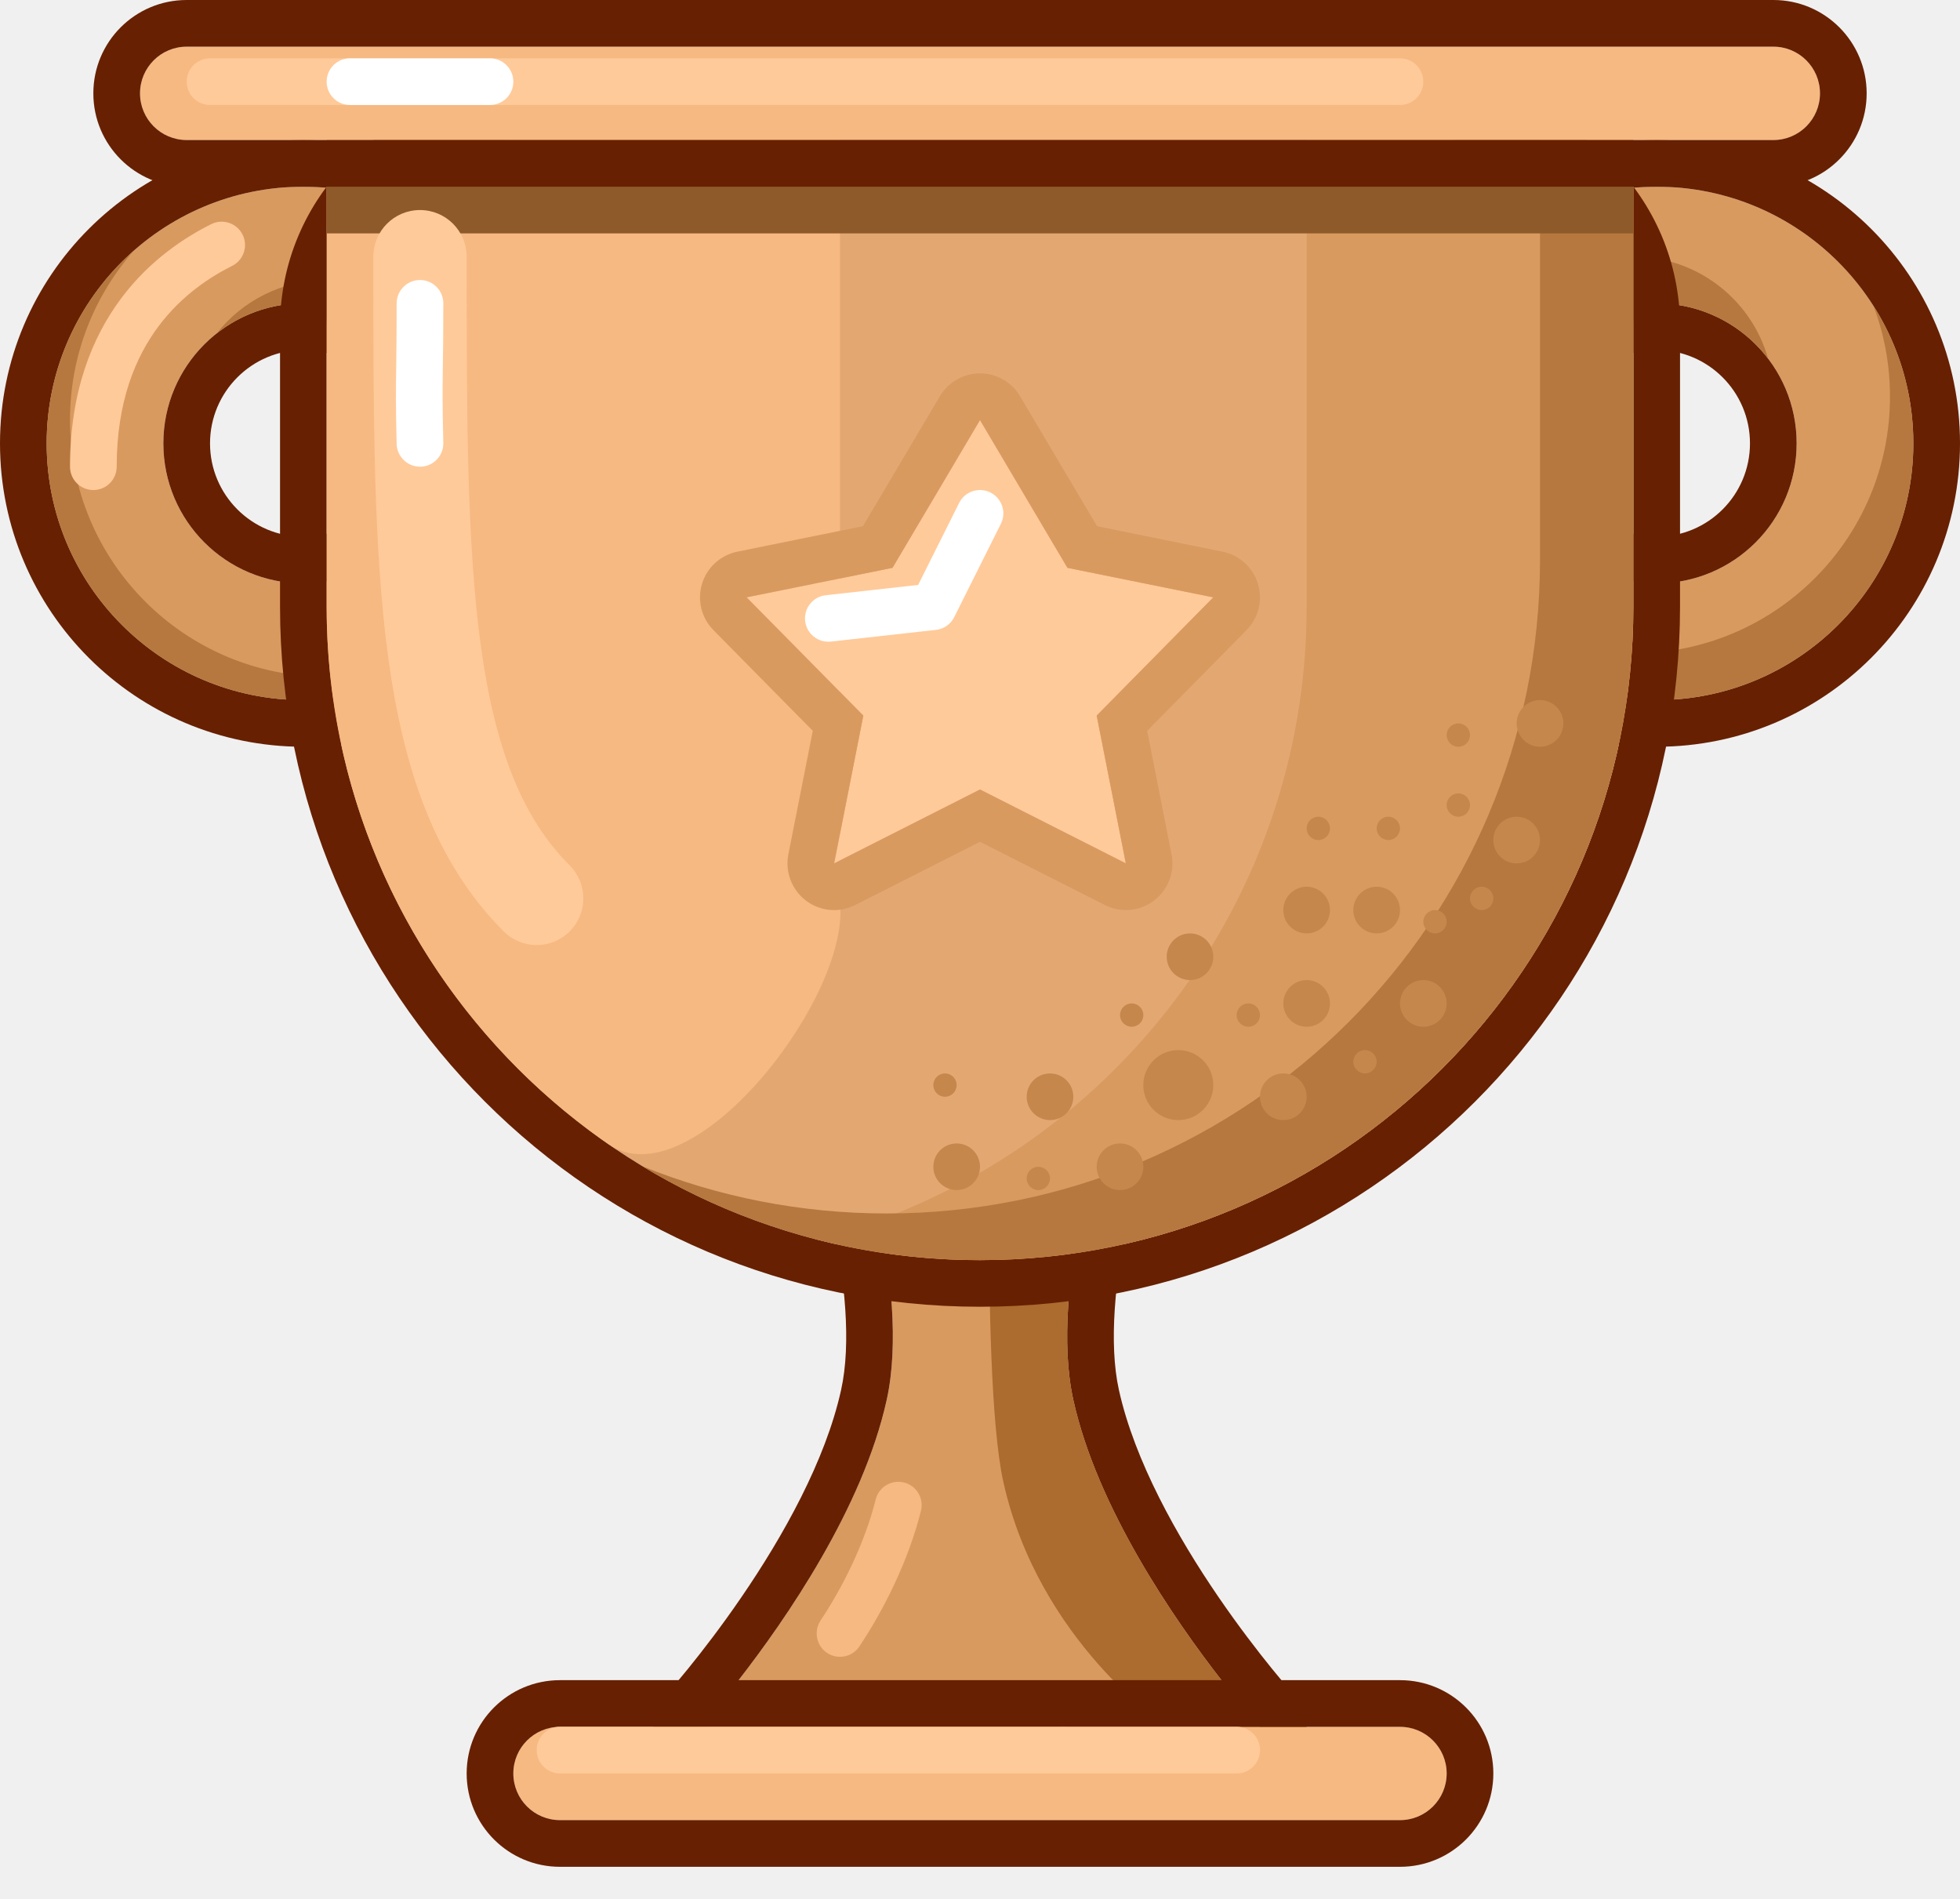
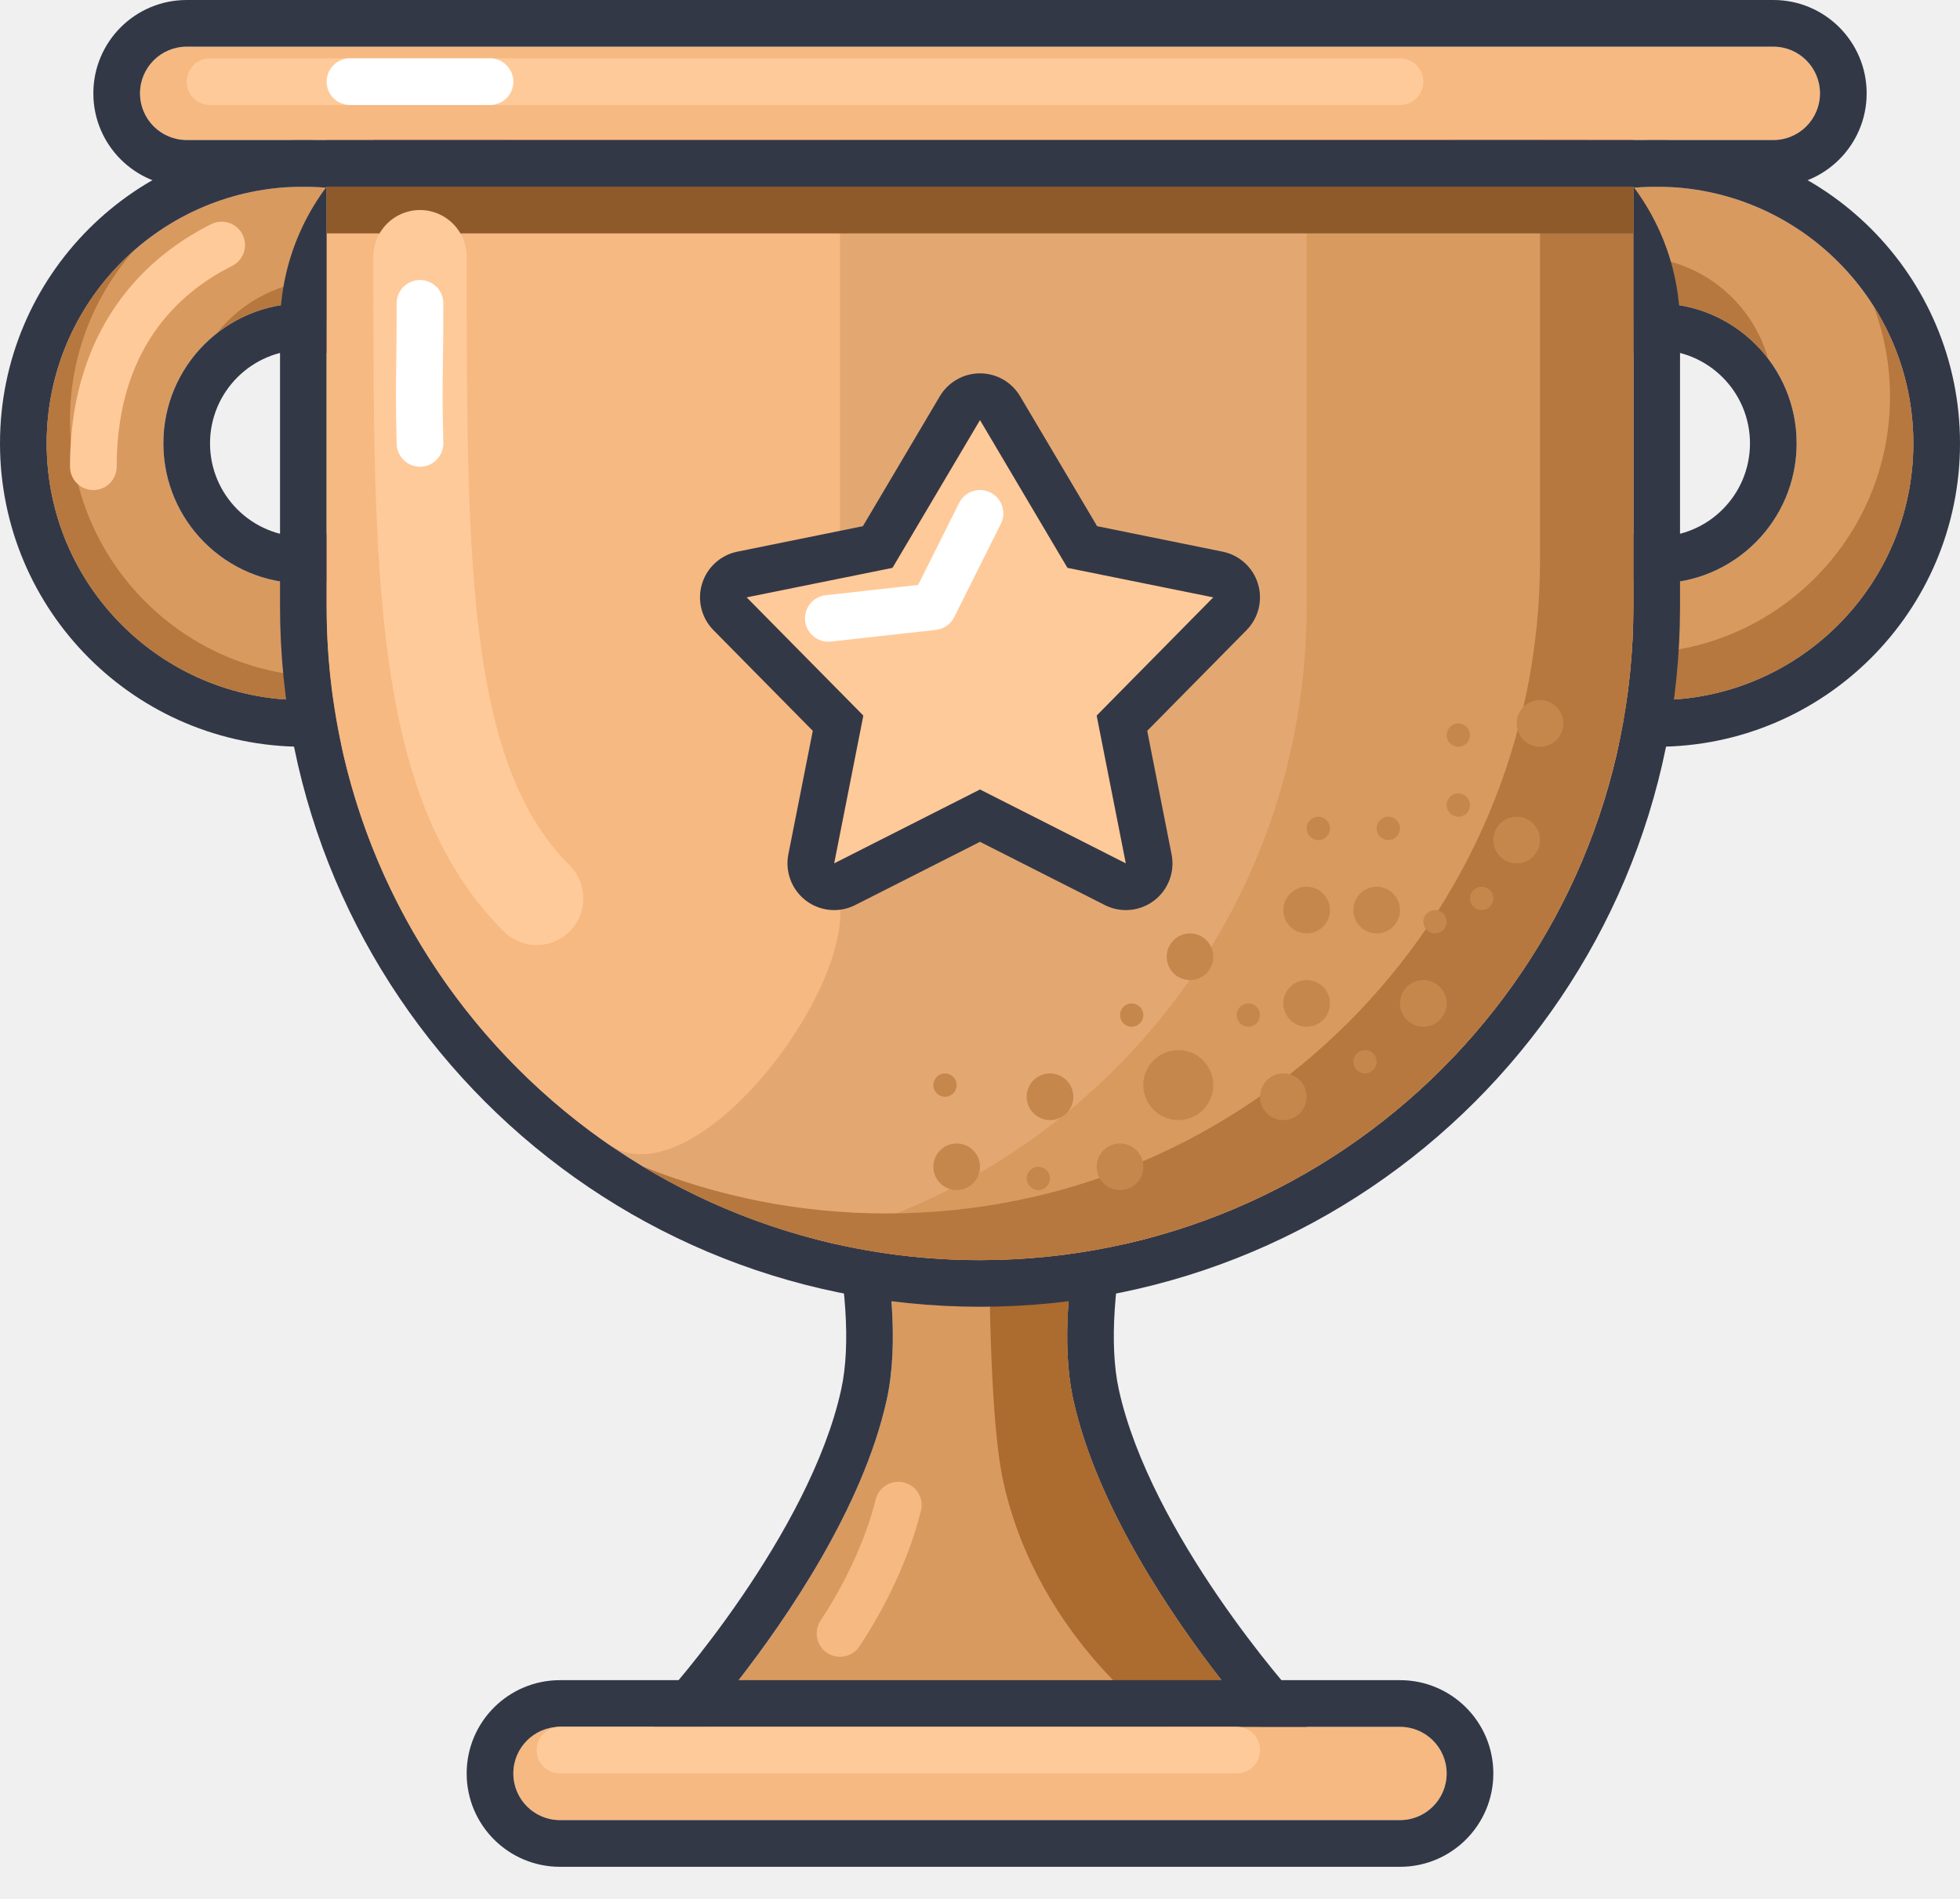
<svg xmlns="http://www.w3.org/2000/svg" viewBox="0 0 32 31" fill="none">
  <g clip-path="url(#clip0_818_5801)">
-     <path d="M14.331 19.723C14.104 18.638 14.891 17.524 16 17.524V17.524C17.108 17.524 17.896 18.638 17.669 19.723C17.457 20.741 17.318 21.927 17.524 22.857C18.101 25.464 20.571 28.191 20.571 28.191H11.428C11.428 28.191 13.899 25.464 14.476 22.857C14.682 21.927 14.543 20.741 14.331 19.723Z" fill="#D99A60" />
-     <path fill-rule="evenodd" clip-rule="evenodd" d="M21.268 28.499C21.146 28.775 20.873 28.952 20.572 28.952H11.429C11.127 28.952 10.854 28.775 10.732 28.499C10.61 28.224 10.662 27.902 10.864 27.679L11.429 28.191H20.572C20.572 28.191 20.312 27.904 19.942 27.429C19.169 26.436 17.914 24.619 17.524 22.857C17.318 21.927 17.457 20.741 17.669 19.723C17.896 18.638 17.109 17.524 16 17.524C14.892 17.524 14.104 18.638 14.331 19.723C14.543 20.741 14.682 21.927 14.476 22.857C14.086 24.619 12.831 26.436 12.058 27.429C11.688 27.904 11.429 28.191 11.429 28.191M10.864 27.679L10.868 27.674L10.886 27.654C10.902 27.636 10.927 27.608 10.959 27.571C11.023 27.496 11.117 27.385 11.232 27.244C11.463 26.959 11.777 26.554 12.107 26.071C12.78 25.088 13.476 23.852 13.732 22.692C13.902 21.929 13.793 20.876 13.585 19.878C13.274 18.391 14.338 16.762 16 16.762C17.662 16.762 18.726 18.391 18.415 19.878C18.207 20.876 18.099 21.929 18.268 22.692C18.525 23.852 19.22 25.088 19.893 26.071C20.224 26.554 20.537 26.959 20.768 27.244C20.883 27.385 20.977 27.496 21.041 27.571C21.073 27.608 21.098 27.636 21.114 27.654L21.132 27.674L21.136 27.679C21.338 27.902 21.39 28.224 21.268 28.499" fill="#672001" />
+     <path d="M14.331 19.723C14.104 18.638 14.891 17.524 16 17.524C17.108 17.524 17.896 18.638 17.669 19.723C17.457 20.741 17.318 21.927 17.524 22.857C18.101 25.464 20.571 28.191 20.571 28.191H11.428C11.428 28.191 13.899 25.464 14.476 22.857C14.682 21.927 14.543 20.741 14.331 19.723Z" fill="#D99A60" />
+     <path fill-rule="evenodd" clip-rule="evenodd" d="M21.268 28.499C21.146 28.775 20.873 28.952 20.572 28.952H11.429C11.127 28.952 10.854 28.775 10.732 28.499C10.61 28.224 10.662 27.902 10.864 27.679L11.429 28.191H20.572C20.572 28.191 20.312 27.904 19.942 27.429C19.169 26.436 17.914 24.619 17.524 22.857C17.318 21.927 17.457 20.741 17.669 19.723C17.896 18.638 17.109 17.524 16 17.524C14.892 17.524 14.104 18.638 14.331 19.723C14.543 20.741 14.682 21.927 14.476 22.857C14.086 24.619 12.831 26.436 12.058 27.429C11.688 27.904 11.429 28.191 11.429 28.191M10.864 27.679L10.868 27.674L10.886 27.654C10.902 27.636 10.927 27.608 10.959 27.571C11.023 27.496 11.117 27.385 11.232 27.244C11.463 26.959 11.777 26.554 12.107 26.071C12.78 25.088 13.476 23.852 13.732 22.692C13.902 21.929 13.793 20.876 13.585 19.878C13.274 18.391 14.338 16.762 16 16.762C17.662 16.762 18.726 18.391 18.415 19.878C18.207 20.876 18.099 21.929 18.268 22.692C18.525 23.852 19.22 25.088 19.893 26.071C20.224 26.554 20.537 26.959 20.768 27.244C20.883 27.385 20.977 27.496 21.041 27.571C21.073 27.608 21.098 27.636 21.114 27.654L21.132 27.674L21.136 27.679C21.338 27.902 21.39 28.224 21.268 28.499" fill="#333847" />
    <path fill-rule="evenodd" clip-rule="evenodd" d="M19.048 28.191H20.571C20.571 28.191 18.101 25.464 17.524 22.857C17.318 21.927 17.457 20.741 17.669 19.723C17.896 18.638 17.108 17.524 16 17.524C15.749 17.524 15.515 17.581 15.305 17.681C15.864 17.947 16.146 18.57 16.146 19.723C16.146 21.174 16.175 23.261 16.381 24.191C16.958 26.797 19.048 28.191 19.048 28.191Z" fill="#AC6B2F" />
    <path fill-rule="evenodd" clip-rule="evenodd" d="M14.759 24.202C14.963 24.253 15.087 24.46 15.036 24.664C14.833 25.478 14.43 26.279 14.031 26.878C13.915 27.053 13.678 27.1 13.503 26.984C13.328 26.867 13.281 26.631 13.397 26.455C13.76 25.911 14.12 25.189 14.297 24.479C14.348 24.275 14.555 24.151 14.759 24.202Z" fill="#F6B981" />
    <path fill-rule="evenodd" clip-rule="evenodd" d="M27.048 11.429C29.362 11.429 31.238 9.552 31.238 7.238C31.238 4.924 29.362 3.048 27.048 3.048C24.733 3.048 22.857 4.924 22.857 7.238C22.857 9.552 24.733 11.429 27.048 11.429ZM27.048 9.524C28.31 9.524 29.333 8.5 29.333 7.238C29.333 5.976 28.31 4.952 27.048 4.952C25.785 4.952 24.762 5.976 24.762 7.238C24.762 8.5 25.785 9.524 27.048 9.524Z" fill="#D99A60" />
-     <path fill-rule="evenodd" clip-rule="evenodd" d="M32 7.238C32 9.973 29.783 12.191 27.048 12.191C24.312 12.191 22.095 9.973 22.095 7.238C22.095 4.503 24.312 2.286 27.048 2.286C29.783 2.286 32 4.503 32 7.238ZM27.048 8.762C27.889 8.762 28.571 8.08 28.571 7.238C28.571 6.397 27.889 5.714 27.048 5.714C26.206 5.714 25.524 6.397 25.524 7.238C25.524 8.08 26.206 8.762 27.048 8.762ZM31.238 7.238C31.238 9.552 29.362 11.429 27.048 11.429C24.733 11.429 22.857 9.552 22.857 7.238C22.857 4.924 24.733 3.048 27.048 3.048C29.362 3.048 31.238 4.924 31.238 7.238ZM29.333 7.238C29.333 8.501 28.31 9.524 27.048 9.524C25.785 9.524 24.762 8.501 24.762 7.238C24.762 5.976 25.785 4.952 27.048 4.952C28.31 4.952 29.333 5.976 29.333 7.238Z" fill="#672001" />
+     <path fill-rule="evenodd" clip-rule="evenodd" d="M32 7.238C32 9.973 29.783 12.191 27.048 12.191C24.312 12.191 22.095 9.973 22.095 7.238C22.095 4.503 24.312 2.286 27.048 2.286C29.783 2.286 32 4.503 32 7.238ZM27.048 8.762C27.889 8.762 28.571 8.08 28.571 7.238C28.571 6.397 27.889 5.714 27.048 5.714C26.206 5.714 25.524 6.397 25.524 7.238C25.524 8.08 26.206 8.762 27.048 8.762ZM31.238 7.238C31.238 9.552 29.362 11.429 27.048 11.429C24.733 11.429 22.857 9.552 22.857 7.238C22.857 4.924 24.733 3.048 27.048 3.048C29.362 3.048 31.238 4.924 31.238 7.238ZM29.333 7.238C29.333 8.501 28.31 9.524 27.048 9.524C25.785 9.524 24.762 8.501 24.762 7.238C24.762 5.976 25.785 4.952 27.048 4.952C28.31 4.952 29.333 5.976 29.333 7.238Z" fill="#333847" />
    <path fill-rule="evenodd" clip-rule="evenodd" d="M30.857 6.476C30.857 8.79 28.981 10.667 26.667 10.667C25.177 10.667 23.87 9.89 23.127 8.719C23.725 10.303 25.255 11.428 27.048 11.428C29.362 11.428 31.238 9.552 31.238 7.238C31.238 6.413 31 5.644 30.588 4.995C30.762 5.456 30.857 5.955 30.857 6.476ZM24.848 7.86C24.792 7.663 24.762 7.454 24.762 7.238C24.762 5.976 25.785 4.952 27.048 4.952C27.79 4.952 28.449 5.306 28.867 5.854C28.596 4.894 27.713 4.19 26.667 4.19C25.404 4.19 24.381 5.214 24.381 6.476C24.381 6.997 24.555 7.476 24.848 7.86Z" fill="#B6783F" />
    <path fill-rule="evenodd" clip-rule="evenodd" d="M4.952 11.429C7.267 11.429 9.143 9.552 9.143 7.238C9.143 4.924 7.267 3.048 4.952 3.048C2.638 3.048 0.762 4.924 0.762 7.238C0.762 9.552 2.638 11.429 4.952 11.429ZM4.952 9.524C6.215 9.524 7.238 8.5 7.238 7.238C7.238 5.976 6.215 4.952 4.952 4.952C3.69 4.952 2.667 5.976 2.667 7.238C2.667 8.5 3.69 9.524 4.952 9.524Z" fill="#D99A60" />
-     <path fill-rule="evenodd" clip-rule="evenodd" d="M9.905 7.238C9.905 9.973 7.688 12.191 4.952 12.191C2.217 12.191 0 9.973 0 7.238C0 4.503 2.217 2.286 4.952 2.286C7.688 2.286 9.905 4.503 9.905 7.238ZM4.952 8.762C5.794 8.762 6.476 8.08 6.476 7.238C6.476 6.397 5.794 5.714 4.952 5.714C4.111 5.714 3.429 6.397 3.429 7.238C3.429 8.08 4.111 8.762 4.952 8.762ZM9.143 7.238C9.143 9.552 7.267 11.429 4.952 11.429C2.638 11.429 0.762 9.552 0.762 7.238C0.762 4.924 2.638 3.048 4.952 3.048C7.267 3.048 9.143 4.924 9.143 7.238ZM7.238 7.238C7.238 8.501 6.215 9.524 4.952 9.524C3.69 9.524 2.667 8.501 2.667 7.238C2.667 5.976 3.69 4.952 4.952 4.952C6.215 4.952 7.238 5.976 7.238 7.238Z" fill="#672001" />
+     <path fill-rule="evenodd" clip-rule="evenodd" d="M9.905 7.238C9.905 9.973 7.688 12.191 4.952 12.191C2.217 12.191 0 9.973 0 7.238C0 4.503 2.217 2.286 4.952 2.286C7.688 2.286 9.905 4.503 9.905 7.238ZM4.952 8.762C5.794 8.762 6.476 8.08 6.476 7.238C6.476 6.397 5.794 5.714 4.952 5.714C4.111 5.714 3.429 6.397 3.429 7.238C3.429 8.08 4.111 8.762 4.952 8.762ZM9.143 7.238C9.143 9.552 7.267 11.429 4.952 11.429C2.638 11.429 0.762 9.552 0.762 7.238C0.762 4.924 2.638 3.048 4.952 3.048C7.267 3.048 9.143 4.924 9.143 7.238ZM7.238 7.238C7.238 8.501 6.215 9.524 4.952 9.524C3.69 9.524 2.667 8.501 2.667 7.238C2.667 5.976 3.69 4.952 4.952 4.952C6.215 4.952 7.238 5.976 7.238 7.238Z" fill="#333847" />
    <path fill-rule="evenodd" clip-rule="evenodd" d="M8.1 10.005C7.362 10.654 6.394 11.048 5.333 11.048C3.019 11.048 1.143 9.171 1.143 6.857C1.143 5.797 1.537 4.829 2.186 4.091C1.313 4.859 0.762 5.984 0.762 7.238C0.762 9.552 2.638 11.429 4.952 11.429C6.207 11.429 7.332 10.878 8.1 10.005ZM3.538 5.443C3.927 5.136 4.418 4.952 4.952 4.952C6.215 4.952 7.238 5.976 7.238 7.238C7.238 7.772 7.055 8.264 6.748 8.653C7.279 8.234 7.619 7.585 7.619 6.857C7.619 5.595 6.596 4.571 5.333 4.571C4.605 4.571 3.956 4.912 3.538 5.443Z" fill="#B6783F" />
    <path d="M5.333 5.333C5.333 3.65 6.698 2.286 8.381 2.286H23.619C25.302 2.286 26.667 3.65 26.667 5.333V9.905C26.667 15.796 21.891 20.572 16 20.572C10.109 20.572 5.333 15.796 5.333 9.905V5.333Z" fill="#E3A872" />
-     <path fill-rule="evenodd" clip-rule="evenodd" d="M8.381 1.524H23.619C25.723 1.524 27.429 3.229 27.429 5.333V9.905C27.429 16.217 22.312 21.333 16 21.333C9.688 21.333 4.572 16.217 4.572 9.905V5.333C4.572 3.229 6.277 1.524 8.381 1.524ZM8.381 2.286C6.698 2.286 5.333 3.65 5.333 5.333V9.905C5.333 15.796 10.109 20.571 16 20.571C21.891 20.571 26.667 15.796 26.667 9.905V5.333C26.667 3.65 25.302 2.286 23.619 2.286H8.381Z" fill="#672001" />
+     <path fill-rule="evenodd" clip-rule="evenodd" d="M8.381 1.524H23.619C25.723 1.524 27.429 3.229 27.429 5.333V9.905C27.429 16.217 22.312 21.333 16 21.333C9.688 21.333 4.572 16.217 4.572 9.905V5.333C4.572 3.229 6.277 1.524 8.381 1.524ZM8.381 2.286C6.698 2.286 5.333 3.65 5.333 5.333V9.905C5.333 15.796 10.109 20.571 16 20.571C21.891 20.571 26.667 15.796 26.667 9.905V5.333C26.667 3.65 25.302 2.286 23.619 2.286H8.381Z" fill="#333847" />
    <path fill-rule="evenodd" clip-rule="evenodd" d="M13.333 20.235C14.186 20.455 15.079 20.572 16 20.572C21.891 20.572 26.667 15.796 26.667 9.905V2.286H21.333V9.905C21.333 14.875 17.934 19.051 13.333 20.235Z" fill="#D99A60" />
    <path d="M5.333 2.286V9.905C5.333 13.541 7.153 16.753 9.932 18.678C11.253 19.594 13.763 16.453 13.721 14.846C13.716 14.659 13.714 14.472 13.714 14.286V2.286H5.333Z" fill="#F6B981" />
    <path fill-rule="evenodd" clip-rule="evenodd" d="M10.489 19.04C12.098 20.012 13.983 20.572 16 20.572C21.891 20.572 26.667 15.796 26.667 9.905V2.286H25.143V9.143C25.143 15.034 20.367 19.81 14.476 19.81C13.067 19.81 11.721 19.536 10.489 19.04Z" fill="#B6783F" />
    <path d="M26.667 2.286H5.333V3.81H26.667V2.286Z" fill="#8F5A29" />
    <path fill-rule="evenodd" clip-rule="evenodd" d="M6.857 3.429C7.278 3.429 7.619 3.77 7.619 4.19C7.619 6.781 7.621 8.864 7.85 10.54C8.079 12.208 8.519 13.347 9.301 14.128C9.598 14.425 9.598 14.908 9.301 15.205C9.003 15.503 8.521 15.503 8.223 15.205C7.1 14.082 6.588 12.554 6.34 10.746C6.095 8.957 6.095 6.771 6.095 4.239L6.095 4.19C6.095 3.77 6.436 3.429 6.857 3.429Z" fill="#FFCA99" />
    <path fill-rule="evenodd" clip-rule="evenodd" d="M6.857 4.571C7.068 4.571 7.238 4.742 7.238 4.952C7.238 5.453 7.234 5.751 7.23 5.993C7.225 6.361 7.222 6.6 7.238 7.228C7.243 7.439 7.077 7.614 6.867 7.619C6.657 7.624 6.482 7.458 6.476 7.248C6.46 6.608 6.463 6.349 6.469 5.966C6.472 5.722 6.476 5.428 6.476 4.952C6.476 4.742 6.647 4.571 6.857 4.571Z" fill="white" />
-     <path d="M8.381 28.952C8.381 28.532 8.722 28.19 9.143 28.19H22.857C23.278 28.19 23.619 28.532 23.619 28.952V28.952C23.619 29.373 23.278 29.714 22.857 29.714H9.143C8.722 29.714 8.381 29.373 8.381 28.952V28.952Z" fill="#F6B981" />
-     <path fill-rule="evenodd" clip-rule="evenodd" d="M9.143 27.429H22.857C23.699 27.429 24.381 28.111 24.381 28.952C24.381 29.794 23.699 30.476 22.857 30.476H9.143C8.301 30.476 7.619 29.794 7.619 28.952C7.619 28.111 8.301 27.429 9.143 27.429ZM9.143 28.191C8.722 28.191 8.381 28.532 8.381 28.952C8.381 29.373 8.722 29.714 9.143 29.714H22.857C23.278 29.714 23.619 29.373 23.619 28.952C23.619 28.532 23.278 28.191 22.857 28.191H9.143Z" fill="#672001" />
-     <path d="M2.286 1.524C2.286 1.103 2.627 0.762 3.048 0.762H28.952C29.373 0.762 29.714 1.103 29.714 1.524V1.524C29.714 1.945 29.373 2.286 28.952 2.286H3.048C2.627 2.286 2.286 1.945 2.286 1.524V1.524Z" fill="#F6B981" />
-     <path fill-rule="evenodd" clip-rule="evenodd" d="M3.048 0H28.953C29.794 0 30.476 0.682 30.476 1.524C30.476 2.365 29.794 3.048 28.953 3.048H3.048C2.206 3.048 1.524 2.365 1.524 1.524C1.524 0.682 2.206 0 3.048 0ZM3.048 0.762C2.627 0.762 2.286 1.103 2.286 1.524C2.286 1.945 2.627 2.286 3.048 2.286H28.953C29.373 2.286 29.714 1.945 29.714 1.524C29.714 1.103 29.373 0.762 28.953 0.762H3.048Z" fill="#672001" />
+     <path d="M8.381 28.952C8.381 28.532 8.722 28.19 9.143 28.19H22.857C23.278 28.19 23.619 28.532 23.619 28.952C23.619 29.373 23.278 29.714 22.857 29.714H9.143C8.722 29.714 8.381 29.373 8.381 28.952Z" fill="#F6B981" />
+     <path fill-rule="evenodd" clip-rule="evenodd" d="M9.143 27.429H22.857C23.699 27.429 24.381 28.111 24.381 28.952C24.381 29.794 23.699 30.476 22.857 30.476H9.143C8.301 30.476 7.619 29.794 7.619 28.952C7.619 28.111 8.301 27.429 9.143 27.429ZM9.143 28.191C8.722 28.191 8.381 28.532 8.381 28.952C8.381 29.373 8.722 29.714 9.143 29.714H22.857C23.278 29.714 23.619 29.373 23.619 28.952C23.619 28.532 23.278 28.191 22.857 28.191H9.143Z" fill="#333847" />
+     <path d="M2.286 1.524C2.286 1.103 2.627 0.762 3.048 0.762H28.952C29.373 0.762 29.714 1.103 29.714 1.524C29.714 1.945 29.373 2.286 28.952 2.286H3.048C2.627 2.286 2.286 1.945 2.286 1.524Z" fill="#F6B981" />
+     <path fill-rule="evenodd" clip-rule="evenodd" d="M3.048 0H28.953C29.794 0 30.476 0.682 30.476 1.524C30.476 2.365 29.794 3.048 28.953 3.048H3.048C2.206 3.048 1.524 2.365 1.524 1.524C1.524 0.682 2.206 0 3.048 0ZM3.048 0.762C2.627 0.762 2.286 1.103 2.286 1.524C2.286 1.945 2.627 2.286 3.048 2.286H28.953C29.373 2.286 29.714 1.945 29.714 1.524C29.714 1.103 29.373 0.762 28.953 0.762H3.048Z" fill="#333847" />
    <path fill-rule="evenodd" clip-rule="evenodd" d="M3.048 1.333C3.048 1.123 3.218 0.952 3.429 0.952H22.857C23.067 0.952 23.238 1.123 23.238 1.333C23.238 1.544 23.067 1.714 22.857 1.714H3.429C3.218 1.714 3.048 1.544 3.048 1.333Z" fill="#FFCA99" />
    <path fill-rule="evenodd" clip-rule="evenodd" d="M8.762 28.571C8.762 28.361 8.933 28.19 9.143 28.19H20.191C20.401 28.19 20.572 28.361 20.572 28.571C20.572 28.782 20.401 28.952 20.191 28.952H9.143C8.933 28.952 8.762 28.782 8.762 28.571Z" fill="#FFCA99" />
    <path fill-rule="evenodd" clip-rule="evenodd" d="M5.333 1.333C5.333 1.123 5.504 0.952 5.714 0.952H8C8.21 0.952 8.381 1.123 8.381 1.333C8.381 1.544 8.21 1.714 8 1.714H5.714C5.504 1.714 5.333 1.544 5.333 1.333Z" fill="white" />
    <path d="M19.809 17.714C19.809 18.03 19.553 18.286 19.238 18.286C18.922 18.286 18.666 18.03 18.666 17.714C18.666 17.399 18.922 17.143 19.238 17.143C19.553 17.143 19.809 17.399 19.809 17.714Z" fill="#C6874D" />
    <path d="M21.714 16.381C21.714 16.591 21.544 16.762 21.333 16.762C21.123 16.762 20.952 16.591 20.952 16.381C20.952 16.171 21.123 16 21.333 16C21.544 16 21.714 16.171 21.714 16.381Z" fill="#C6874D" />
    <path d="M18.667 19.048C18.667 19.258 18.496 19.428 18.286 19.428C18.075 19.428 17.905 19.258 17.905 19.048C17.905 18.837 18.075 18.667 18.286 18.667C18.496 18.667 18.667 18.837 18.667 19.048Z" fill="#C6874D" />
    <path d="M17.524 17.905C17.524 18.115 17.353 18.286 17.143 18.286C16.933 18.286 16.762 18.115 16.762 17.905C16.762 17.694 16.933 17.524 17.143 17.524C17.353 17.524 17.524 17.694 17.524 17.905Z" fill="#C6874D" />
    <path d="M16 19.048C16 19.258 15.829 19.428 15.619 19.428C15.409 19.428 15.238 19.258 15.238 19.048C15.238 18.837 15.409 18.667 15.619 18.667C15.829 18.667 16 18.837 16 19.048Z" fill="#C6874D" />
    <path d="M25.143 13.714C25.143 13.925 24.972 14.095 24.762 14.095C24.551 14.095 24.381 13.925 24.381 13.714C24.381 13.504 24.551 13.333 24.762 13.333C24.972 13.333 25.143 13.504 25.143 13.714Z" fill="#C6874D" />
    <path d="M21.714 14.857C21.714 15.068 21.544 15.238 21.333 15.238C21.123 15.238 20.952 15.068 20.952 14.857C20.952 14.647 21.123 14.476 21.333 14.476C21.544 14.476 21.714 14.647 21.714 14.857Z" fill="#C6874D" />
    <path d="M25.524 11.809C25.524 12.02 25.353 12.191 25.143 12.191C24.933 12.191 24.762 12.02 24.762 11.809C24.762 11.599 24.933 11.429 25.143 11.429C25.353 11.429 25.524 11.599 25.524 11.809Z" fill="#C6874D" />
    <path d="M19.809 15.619C19.809 15.829 19.639 16 19.429 16C19.218 16 19.048 15.829 19.048 15.619C19.048 15.409 19.218 15.238 19.429 15.238C19.639 15.238 19.809 15.409 19.809 15.619Z" fill="#C6874D" />
    <path d="M21.333 17.905C21.333 18.115 21.163 18.286 20.952 18.286C20.742 18.286 20.571 18.115 20.571 17.905C20.571 17.694 20.742 17.524 20.952 17.524C21.163 17.524 21.333 17.694 21.333 17.905Z" fill="#C6874D" />
    <path d="M23.619 16.381C23.619 16.591 23.448 16.762 23.238 16.762C23.028 16.762 22.857 16.591 22.857 16.381C22.857 16.171 23.028 16 23.238 16C23.448 16 23.619 16.171 23.619 16.381Z" fill="#C6874D" />
    <path d="M22.857 14.857C22.857 15.068 22.687 15.238 22.476 15.238C22.266 15.238 22.095 15.068 22.095 14.857C22.095 14.647 22.266 14.476 22.476 14.476C22.687 14.476 22.857 14.647 22.857 14.857Z" fill="#C6874D" />
    <path d="M24.381 14.667C24.381 14.772 24.296 14.857 24.191 14.857C24.085 14.857 24 14.772 24 14.667C24 14.562 24.085 14.476 24.191 14.476C24.296 14.476 24.381 14.562 24.381 14.667Z" fill="#C6874D" />
    <path d="M24 13.143C24 13.248 23.915 13.333 23.809 13.333C23.704 13.333 23.619 13.248 23.619 13.143C23.619 13.038 23.704 12.952 23.809 12.952C23.915 12.952 24 13.038 24 13.143Z" fill="#C6874D" />
    <path d="M22.857 13.524C22.857 13.629 22.772 13.714 22.667 13.714C22.561 13.714 22.476 13.629 22.476 13.524C22.476 13.419 22.561 13.333 22.667 13.333C22.772 13.333 22.857 13.419 22.857 13.524Z" fill="#C6874D" />
    <path d="M24 12C24 12.105 23.915 12.191 23.809 12.191C23.704 12.191 23.619 12.105 23.619 12C23.619 11.895 23.704 11.81 23.809 11.81C23.915 11.81 24 11.895 24 12Z" fill="#C6874D" />
    <path d="M21.714 13.524C21.714 13.629 21.629 13.714 21.524 13.714C21.419 13.714 21.333 13.629 21.333 13.524C21.333 13.419 21.419 13.333 21.524 13.333C21.629 13.333 21.714 13.419 21.714 13.524Z" fill="#C6874D" />
    <path d="M15.619 17.714C15.619 17.82 15.534 17.905 15.428 17.905C15.323 17.905 15.238 17.82 15.238 17.714C15.238 17.609 15.323 17.524 15.428 17.524C15.534 17.524 15.619 17.609 15.619 17.714Z" fill="#C6874D" />
    <path d="M23.619 15.048C23.619 15.153 23.534 15.238 23.428 15.238C23.323 15.238 23.238 15.153 23.238 15.048C23.238 14.943 23.323 14.857 23.428 14.857C23.534 14.857 23.619 14.943 23.619 15.048Z" fill="#C6874D" />
    <path d="M22.476 17.333C22.476 17.439 22.391 17.524 22.286 17.524C22.18 17.524 22.095 17.439 22.095 17.333C22.095 17.228 22.18 17.143 22.286 17.143C22.391 17.143 22.476 17.228 22.476 17.333Z" fill="#C6874D" />
    <path d="M20.571 16.572C20.571 16.677 20.486 16.762 20.381 16.762C20.276 16.762 20.19 16.677 20.19 16.572C20.19 16.466 20.276 16.381 20.381 16.381C20.486 16.381 20.571 16.466 20.571 16.572Z" fill="#C6874D" />
    <path d="M18.667 16.572C18.667 16.677 18.581 16.762 18.476 16.762C18.371 16.762 18.286 16.677 18.286 16.572C18.286 16.466 18.371 16.381 18.476 16.381C18.581 16.381 18.667 16.466 18.667 16.572Z" fill="#C6874D" />
    <path d="M17.143 19.238C17.143 19.343 17.058 19.429 16.952 19.429C16.847 19.429 16.762 19.343 16.762 19.238C16.762 19.133 16.847 19.048 16.952 19.048C17.058 19.048 17.143 19.133 17.143 19.238Z" fill="#C6874D" />
    <path fill-rule="evenodd" clip-rule="evenodd" d="M3.96 3.83C4.054 4.018 3.978 4.247 3.789 4.341C3.441 4.515 2.972 4.815 2.59 5.324C2.213 5.828 1.905 6.556 1.905 7.619C1.905 7.83 1.734 8 1.524 8C1.313 8 1.143 7.83 1.143 7.619C1.143 6.396 1.502 5.506 1.981 4.867C2.456 4.233 3.035 3.866 3.449 3.659C3.637 3.565 3.866 3.642 3.96 3.83Z" fill="#FFCA99" />
    <path d="M12.19 9.752L14.571 9.27L15.286 8.064L16 6.857L17.428 9.27L19.809 9.752L17.905 11.683L18.381 14.095L16 12.889L13.619 14.095L14.095 11.683L12.19 9.752Z" fill="#FFCA99" />
-     <path fill-rule="evenodd" clip-rule="evenodd" d="M14.571 9.27L16 6.857L17.428 9.27L19.809 9.752L17.905 11.682L18.381 14.095L16 12.889L13.619 14.095L14.095 11.682L12.19 9.752L14.571 9.27ZM13.27 11.931L11.648 10.287C11.452 10.088 11.38 9.798 11.462 9.53C11.543 9.263 11.765 9.061 12.039 9.006L14.088 8.59L15.344 6.469C15.482 6.237 15.731 6.095 16 6.095C16.269 6.095 16.518 6.237 16.655 6.469L17.912 8.59L19.961 9.006C20.235 9.061 20.457 9.263 20.538 9.53C20.62 9.798 20.548 10.088 20.352 10.287L18.73 11.931L19.128 13.948C19.185 14.234 19.073 14.527 18.841 14.703C18.609 14.879 18.296 14.907 18.037 14.775L16 13.743L13.963 14.775C13.703 14.907 13.391 14.879 13.159 14.703C12.927 14.527 12.815 14.234 12.871 13.948L13.27 11.931Z" fill="#D99A60" />
+     <path fill-rule="evenodd" clip-rule="evenodd" d="M14.571 9.27L16 6.857L17.428 9.27L19.809 9.752L17.905 11.682L18.381 14.095L16 12.889L13.619 14.095L14.095 11.682L12.19 9.752L14.571 9.27ZM13.27 11.931L11.648 10.287C11.452 10.088 11.38 9.798 11.462 9.53C11.543 9.263 11.765 9.061 12.039 9.006L14.088 8.59L15.344 6.469C15.482 6.237 15.731 6.095 16 6.095C16.269 6.095 16.518 6.237 16.655 6.469L17.912 8.59L19.961 9.006C20.235 9.061 20.457 9.263 20.538 9.53C20.62 9.798 20.548 10.088 20.352 10.287L18.73 11.931L19.128 13.948C19.185 14.234 19.073 14.527 18.841 14.703C18.609 14.879 18.296 14.907 18.037 14.775L16 13.743L13.963 14.775C13.703 14.907 13.391 14.879 13.159 14.703C12.927 14.527 12.815 14.234 12.871 13.948L13.27 11.931Z" fill="#333847" />
    <path fill-rule="evenodd" clip-rule="evenodd" d="M16.17 8.04C16.358 8.134 16.435 8.363 16.341 8.551L15.579 10.075C15.521 10.191 15.409 10.269 15.28 10.283L13.566 10.474C13.357 10.497 13.168 10.346 13.145 10.137C13.122 9.928 13.273 9.74 13.482 9.717L14.99 9.549L15.659 8.211C15.753 8.022 15.982 7.946 16.17 8.04Z" fill="white" />
  </g>
  <defs>
    <clipPath id="clip0_818_5801">
      <rect width="32" height="30.476" fill="white" />
    </clipPath>
  </defs>
</svg>
